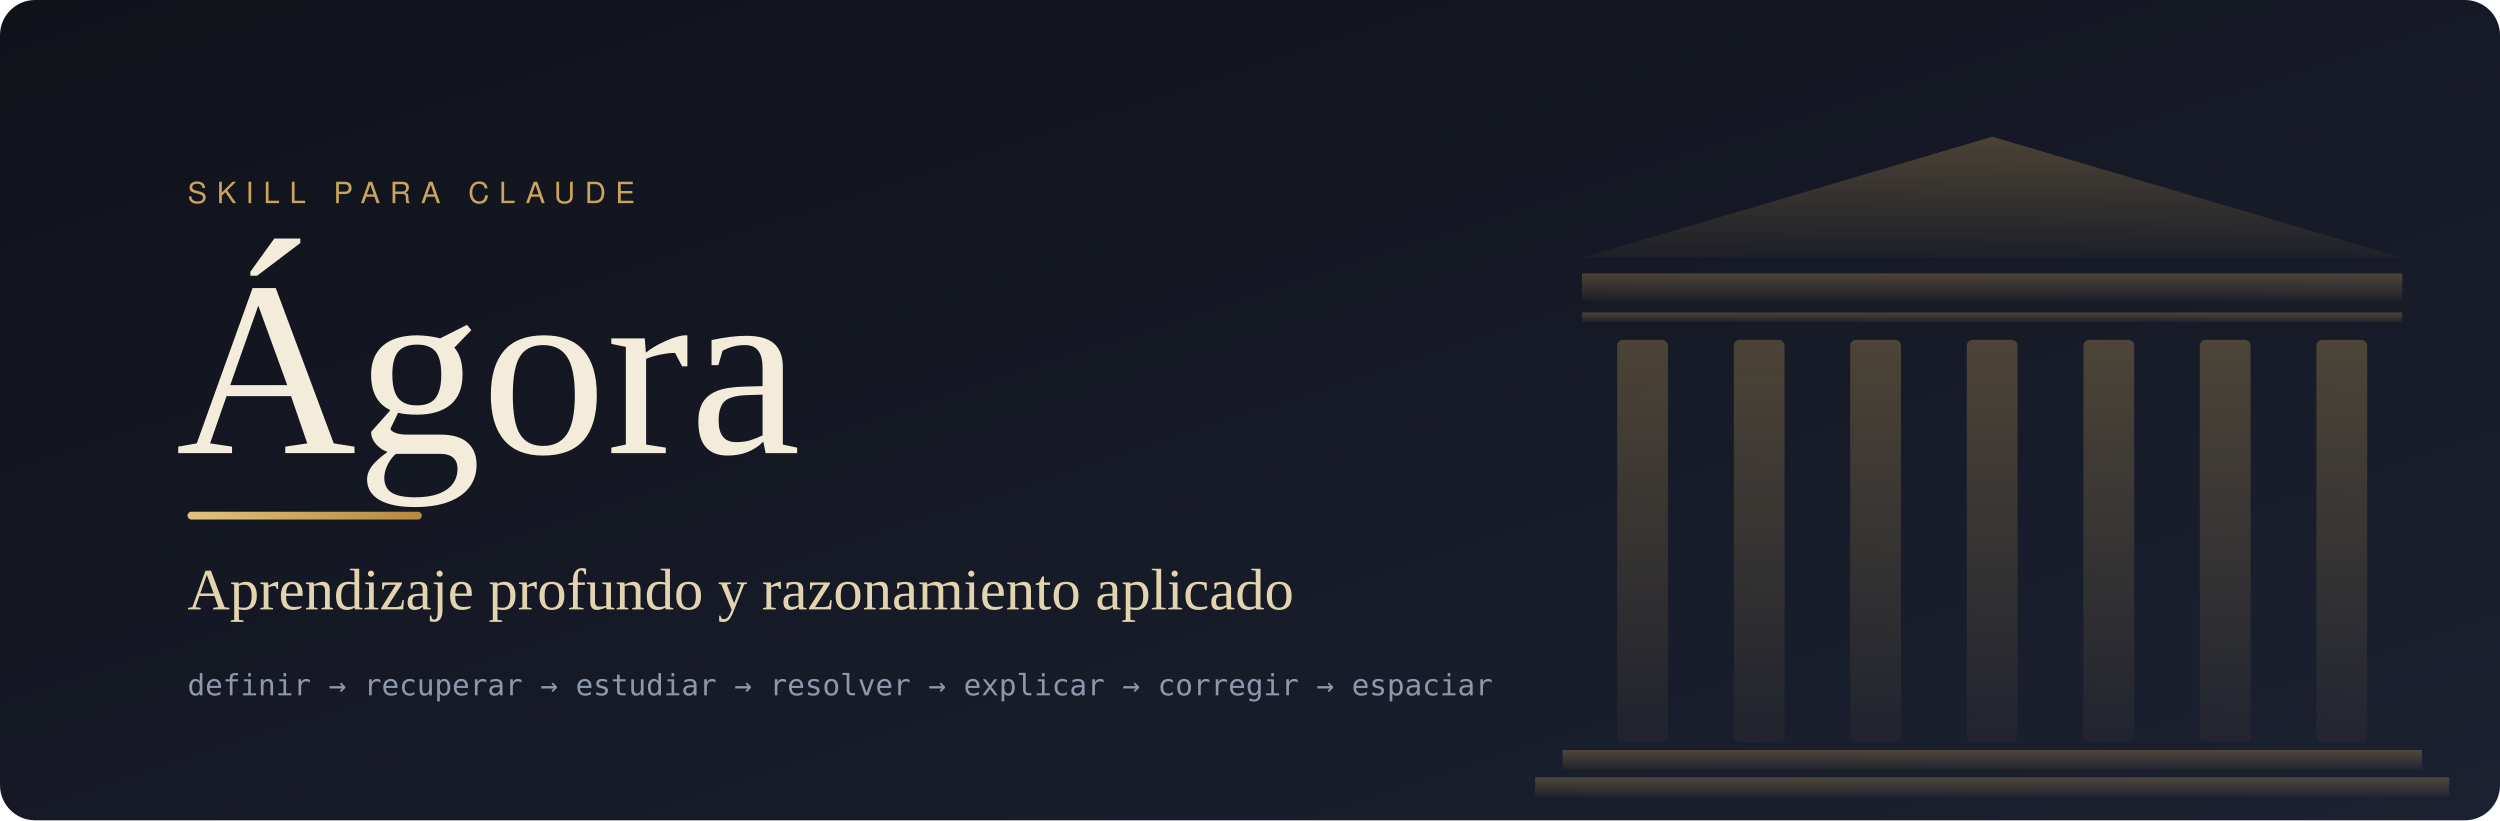
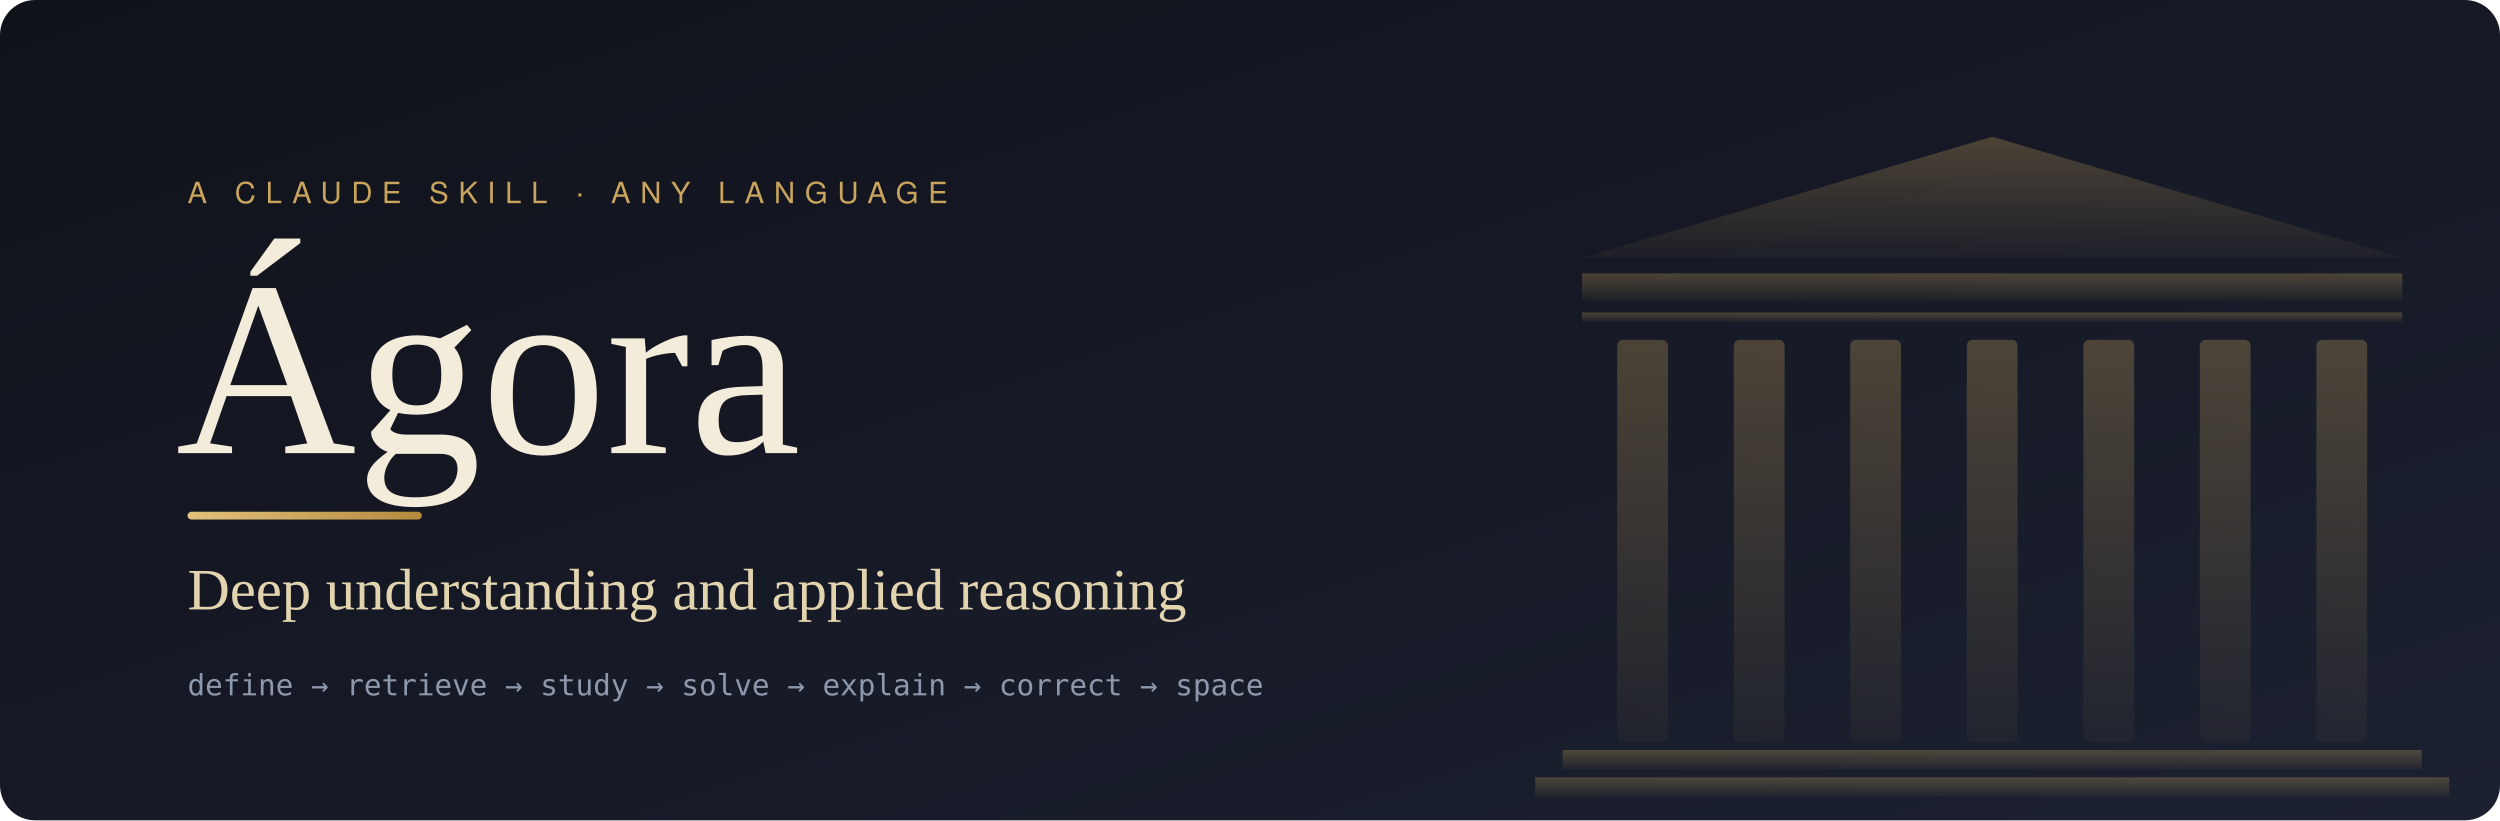
<svg xmlns="http://www.w3.org/2000/svg" width="1280" height="420" viewBox="0 0 1280 420" role="img" aria-labelledby="t d">
  <defs>
    <linearGradient id="bg" x1="0" y1="0" x2="1" y2="1">
      <stop offset="0" stop-color="#10121a" />
      <stop offset="1" stop-color="#1c2131" />
    </linearGradient>
    <linearGradient id="gold" x1="0" y1="0" x2="1" y2="0">
      <stop offset="0" stop-color="#e2c27d" />
      <stop offset="1" stop-color="#b48a3e" />
    </linearGradient>
    <linearGradient id="fade" x1="0" y1="0" x2="0" y2="1">
      <stop offset="0" stop-color="#c9a45c" stop-opacity="0.30" />
      <stop offset="1" stop-color="#c9a45c" stop-opacity="0.04" />
    </linearGradient>
  </defs>
  <rect width="1280" height="420" rx="18" fill="url(#bg)" />
  <g transform="translate(810 70)" fill="url(#fade)">
    <polygon points="0,62 210,0 420,62" />
    <rect x="0" y="70" width="420" height="14" />
    <rect x="0" y="90" width="420" height="5" />
    <g>
      <rect x="18.0" y="104" width="26" height="206" rx="3" />
      <rect x="77.7" y="104" width="26" height="206" rx="3" />
      <rect x="137.3" y="104" width="26" height="206" rx="3" />
      <rect x="197.0" y="104" width="26" height="206" rx="3" />
      <rect x="256.7" y="104" width="26" height="206" rx="3" />
      <rect x="316.3" y="104" width="26" height="206" rx="3" />
      <rect x="376.0" y="104" width="26" height="206" rx="3" />
    </g>
    <rect x="-10" y="314" width="440" height="10" />
    <rect x="-24" y="328" width="468" height="10" />
  </g>
-   <text x="96" y="104" font-family="Helvetica, Arial, sans-serif" font-size="15" letter-spacing="5" fill="#c9a45c">SKILL PARA CLAUDE</text>
+   <text x="96" y="104" font-family="Helvetica, Arial, sans-serif" font-size="15" letter-spacing="5" fill="#c9a45c">A CLAUDE SKILL · ANY LANGUAGE</text>
  <text x="90" y="232" font-family="Georgia, 'Times New Roman', serif" font-size="128" fill="#f4ecdb">Ágora</text>
  <rect x="96" y="262" width="120" height="4" rx="2" fill="url(#gold)" />
-   <text x="96" y="312" font-family="Georgia, 'Times New Roman', serif" font-size="30" fill="#e3d4b0">Aprendizaje profundo y razonamiento aplicado</text>
-   <text x="96" y="356" font-family="Menlo, Consolas, 'DejaVu Sans Mono', monospace" font-size="15" fill="#8e98ad">definir → recuperar → estudiar → resolver → explicar → corregir → espaciar</text>
+   <text x="96" y="312" font-family="Georgia, 'Times New Roman', serif" font-size="30" fill="#e3d4b0">Deep understanding and applied reasoning</text>
+   <text x="96" y="356" font-family="Menlo, Consolas, 'DejaVu Sans Mono', monospace" font-size="15" fill="#8e98ad">define → retrieve → study → solve → explain → correct → space</text>
</svg>
